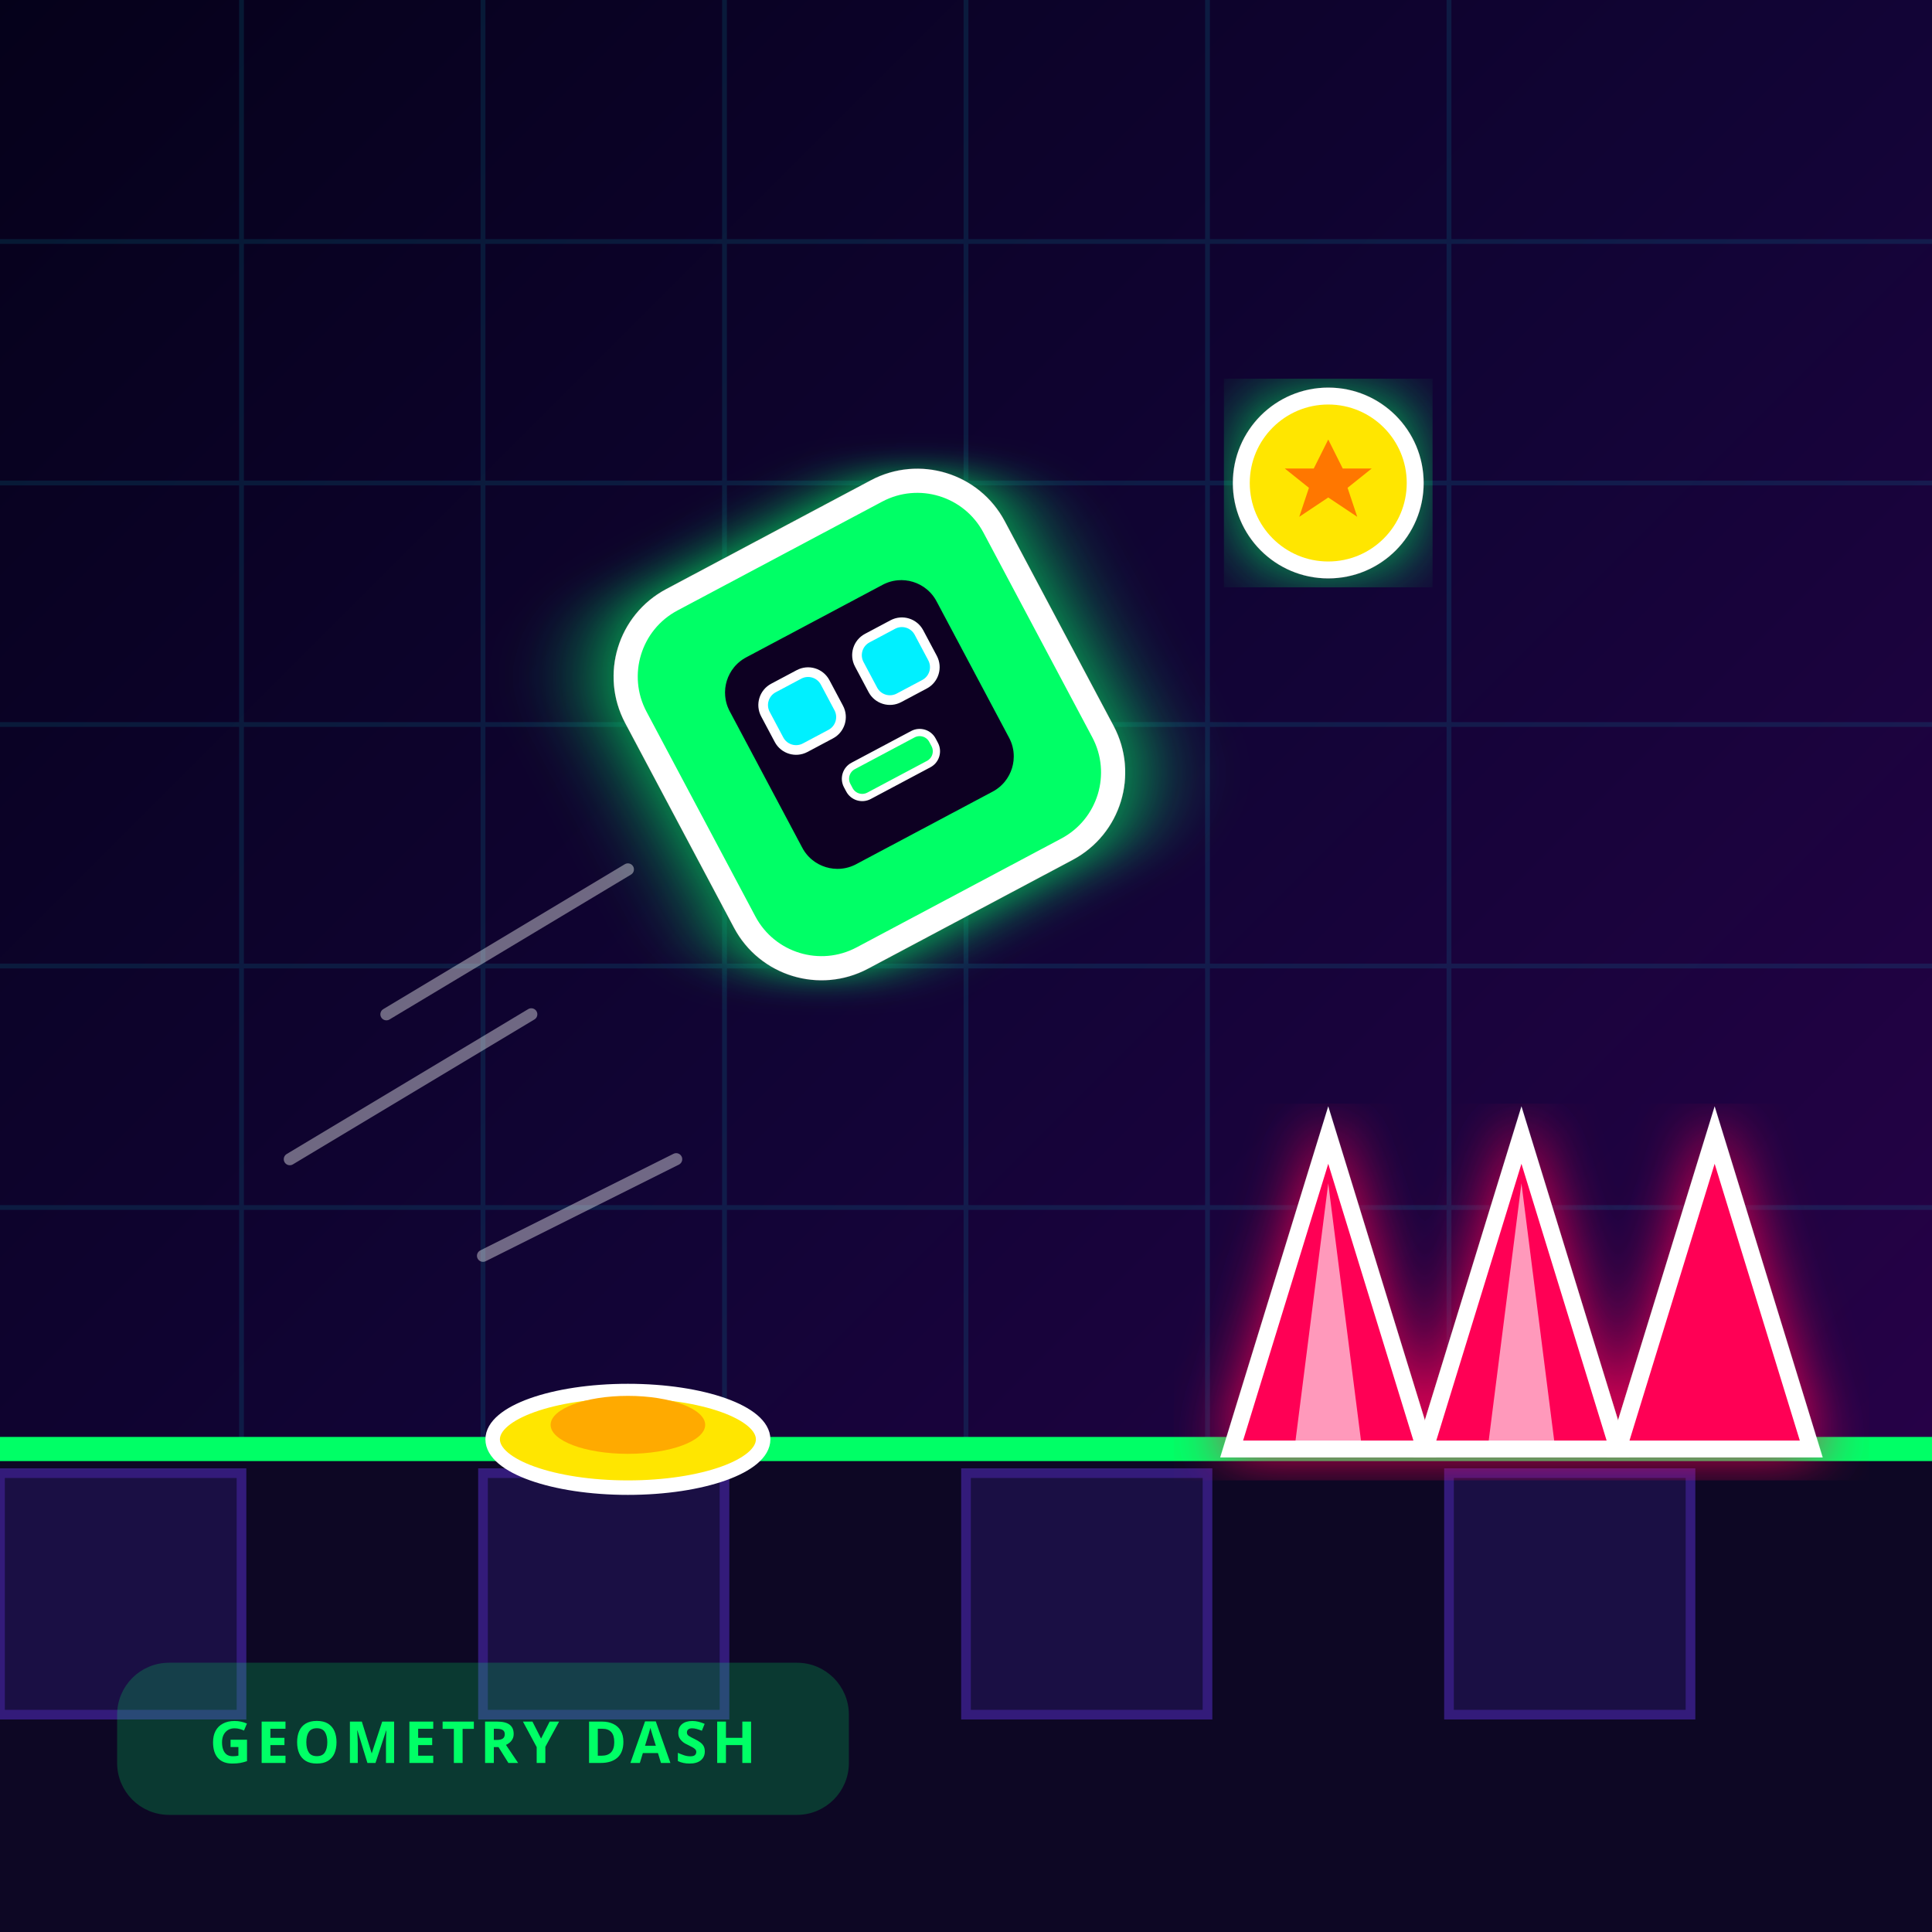
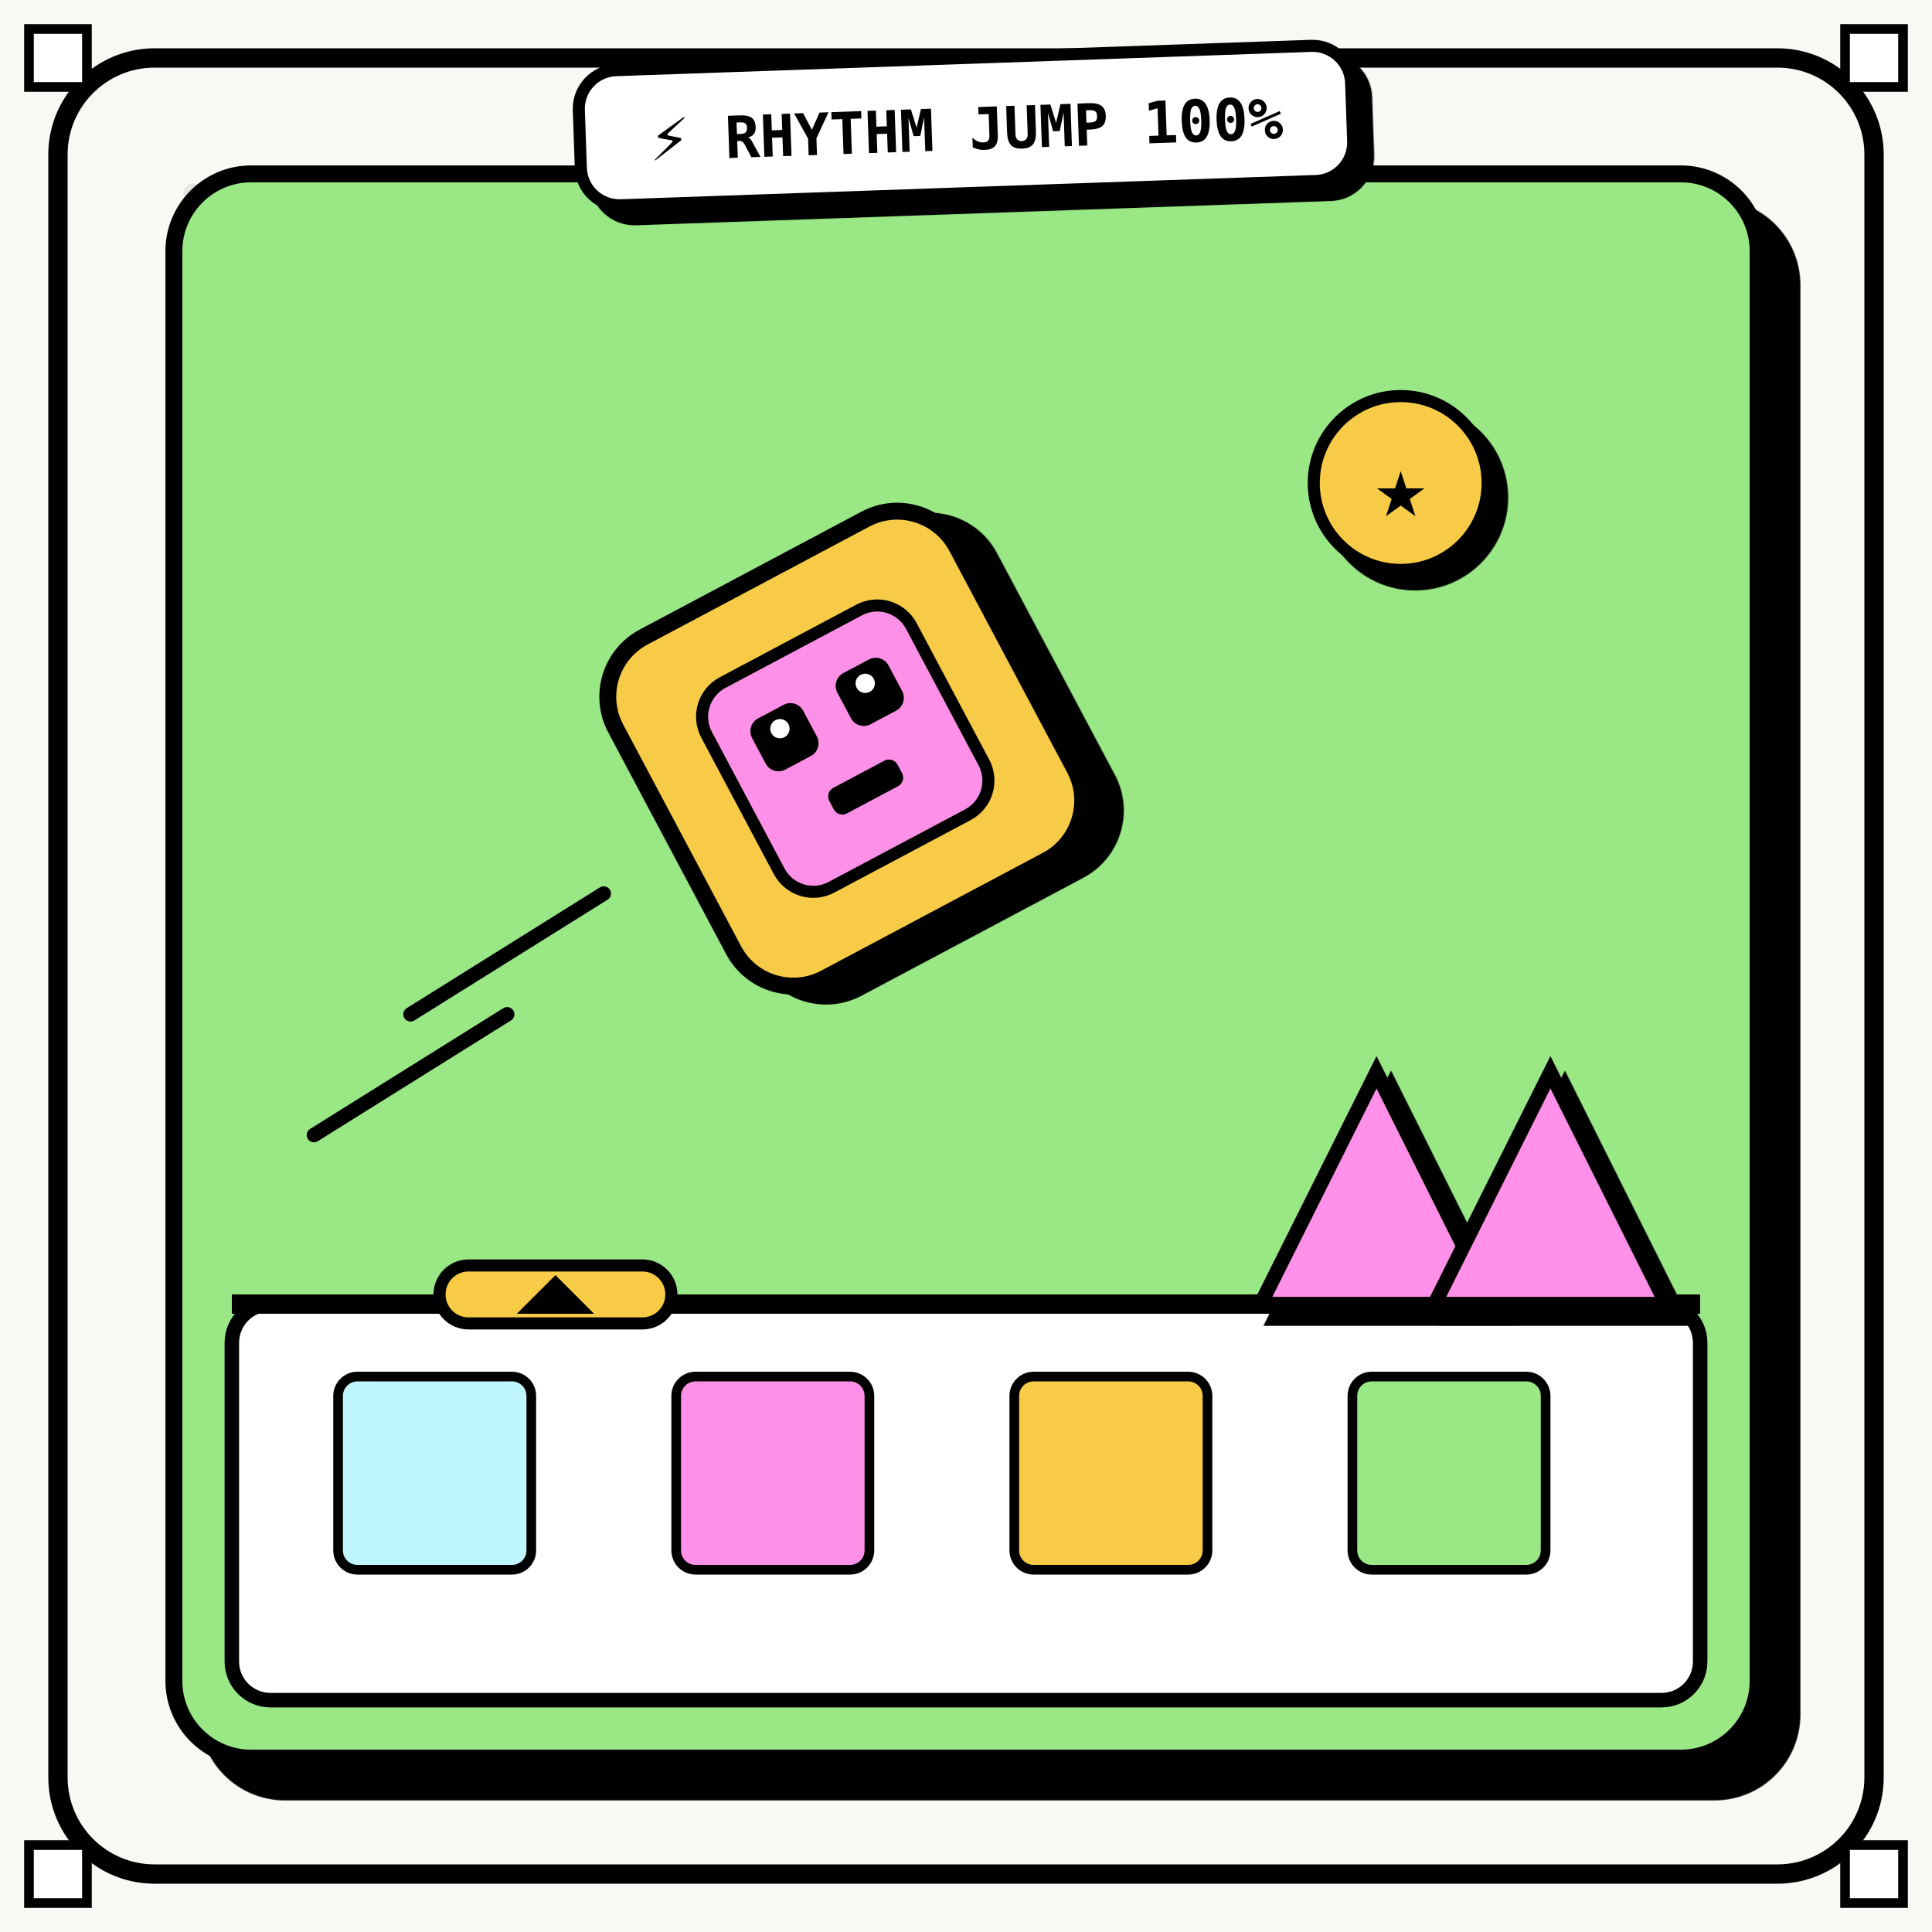
<svg xmlns="http://www.w3.org/2000/svg" viewBox="0 0 400 400" width="100%" height="100%">
  <defs>
-     <linearGradient id="geoBg" x1="0%" y1="0%" x2="100%" y2="100%">
-       <stop offset="0%" stop-color="#05011a" />
-       <stop offset="50%" stop-color="#120436" />
-       <stop offset="100%" stop-color="#2d004d" />
-     </linearGradient>
-     <filter id="cubeGlow">
-       <feDropShadow dx="0" dy="0" stdDeviation="8" flood-color="#00ff66" flood-opacity="0.9" />
+     <filter id="neoShadowSm" x="-20%" y="-20%" width="140%" height="140%">
+       <feDropShadow dx="3" dy="3" stdDeviation="0" flood-color="#000000" />
    </filter>
-     <filter id="spikeGlow">
-       <feDropShadow dx="0" dy="0" stdDeviation="6" flood-color="#ff0055" flood-opacity="0.9" />
+     <filter id="neoShadow" x="-20%" y="-20%" width="140%" height="140%">
+       <feDropShadow dx="5" dy="5" stdDeviation="0" flood-color="#000000" />
+     </filter>
+     <filter id="neoShadowLg" x="-20%" y="-20%" width="140%" height="140%">
+       <feDropShadow dx="7" dy="7" stdDeviation="0" flood-color="#000000" />
    </filter>
  </defs>
-   <rect width="400" height="400" fill="url(#geoBg)" />
-   <g stroke="#00f0ff" stroke-width="1" opacity="0.1">
-     <line x1="0" y1="50" x2="400" y2="50" />
-     <line x1="0" y1="100" x2="400" y2="100" />
-     <line x1="0" y1="150" x2="400" y2="150" />
-     <line x1="0" y1="200" x2="400" y2="200" />
-     <line x1="0" y1="250" x2="400" y2="250" />
-     <line x1="50" y1="0" x2="50" y2="400" />
-     <line x1="100" y1="0" x2="100" y2="400" />
-     <line x1="150" y1="0" x2="150" y2="400" />
-     <line x1="200" y1="0" x2="200" y2="400" />
-     <line x1="250" y1="0" x2="250" y2="400" />
-     <line x1="300" y1="0" x2="300" y2="400" />
+   <rect width="400" height="400" fill="#FAF8F5" />
+   <g fill="#000000" opacity="0.08">
+     <circle cx="40" cy="40" r="2" />
+     <circle cx="100" cy="40" r="2" />
+     <circle cx="160" cy="40" r="2" />
+     <circle cx="220" cy="40" r="2" />
+     <circle cx="280" cy="40" r="2" />
+     <circle cx="340" cy="40" r="2" />
+     <circle cx="40" cy="100" r="2" />
+     <circle cx="100" cy="100" r="2" />
+     <circle cx="160" cy="100" r="2" />
+     <circle cx="220" cy="100" r="2" />
+     <circle cx="280" cy="100" r="2" />
+     <circle cx="340" cy="100" r="2" />
+     <circle cx="40" cy="160" r="2" />
+     <circle cx="100" cy="160" r="2" />
+     <circle cx="160" cy="160" r="2" />
+     <circle cx="220" cy="160" r="2" />
+     <circle cx="280" cy="160" r="2" />
+     <circle cx="340" cy="160" r="2" />
+     <circle cx="40" cy="220" r="2" />
+     <circle cx="100" cy="220" r="2" />
+     <circle cx="160" cy="220" r="2" />
+     <circle cx="220" cy="220" r="2" />
+     <circle cx="280" cy="220" r="2" />
+     <circle cx="340" cy="220" r="2" />
+     <circle cx="40" cy="280" r="2" />
+     <circle cx="100" cy="280" r="2" />
+     <circle cx="160" cy="280" r="2" />
+     <circle cx="220" cy="280" r="2" />
+     <circle cx="280" cy="280" r="2" />
+     <circle cx="340" cy="280" r="2" />
+     <circle cx="40" cy="340" r="2" />
+     <circle cx="100" cy="340" r="2" />
+     <circle cx="160" cy="340" r="2" />
+     <circle cx="220" cy="340" r="2" />
+     <circle cx="280" cy="340" r="2" />
+     <circle cx="340" cy="340" r="2" />
  </g>
-   <rect x="0" y="300" width="400" height="100" fill="#0d0724" />
-   <line x1="0" y1="300" x2="400" y2="300" stroke="#00ff66" stroke-width="5" />
-   <g fill="#1a0f44" stroke="#331b7a" stroke-width="2">
-     <rect x="0" y="305" width="50" height="50" />
-     <rect x="100" y="305" width="50" height="50" />
-     <rect x="200" y="305" width="50" height="50" />
-     <rect x="300" y="305" width="50" height="50" />
+   <rect x="12" y="12" width="376" height="376" rx="20" fill="none" stroke="#000000" stroke-width="4" />
+   <rect x="36" y="36" width="328" height="328" rx="16" fill="#99E885" stroke="#000000" stroke-width="3.5" filter="url(#neoShadowLg)" />
+   <rect x="48" y="270" width="304" height="82" rx="8" fill="#FFFFFF" stroke="#000000" stroke-width="3" />
+   <line x1="48" y1="270" x2="352" y2="270" stroke="#000000" stroke-width="4" />
+   <rect x="70" y="285" width="40" height="40" rx="4" fill="#C0F7FE" stroke="#000000" stroke-width="2" />
+   <rect x="140" y="285" width="40" height="40" rx="4" fill="#FE90E8" stroke="#000000" stroke-width="2" />
+   <rect x="210" y="285" width="40" height="40" rx="4" fill="#F7CB46" stroke="#000000" stroke-width="2" />
+   <rect x="280" y="285" width="40" height="40" rx="4" fill="#99E885" stroke="#000000" stroke-width="2" />
+   <g transform="translate(285, 270)" filter="url(#neoShadowSm)">
+     <polygon points="-24,0 0,-48 24,0" fill="#FE90E8" stroke="#000000" stroke-width="3" />
+     <polygon points="12,0 36,-48 60,0" fill="#FE90E8" stroke="#000000" stroke-width="3" />
  </g>
-   <g filter="url(#spikeGlow)">
-     <polygon points="255,300 275,235 295,300" fill="#ff0055" stroke="#ffffff" stroke-width="3.5" />
-     <polygon points="268,300 275,245 282,300" fill="#ffffff" opacity="0.6" />
-     <polygon points="295,300 315,235 335,300" fill="#ff0055" stroke="#ffffff" stroke-width="3.5" />
-     <polygon points="308,300 315,245 322,300" fill="#ffffff" opacity="0.6" />
-     <polygon points="335,300 355,235 375,300" fill="#ff0055" stroke="#ffffff" stroke-width="3.5" />
+   <g transform="translate(115, 268)">
+     <rect x="-24" y="-6" width="48" height="12" rx="6" fill="#F7CB46" stroke="#000000" stroke-width="2.5" />
+     <polygon points="-8,4 0,-4 8,4" fill="#000000" />
  </g>
-   <g transform="translate(130, 290)">
-     <ellipse cx="0" cy="8" rx="28" ry="10" fill="#ffe600" stroke="#ffffff" stroke-width="3" />
-     <ellipse cx="0" cy="5" rx="16" ry="6" fill="#ffaa00" />
+   <g transform="translate(175, 155) rotate(-28)" filter="url(#neoShadow)">
+     <rect x="-40" y="-40" width="80" height="80" rx="14" fill="#F7CB46" stroke="#000000" stroke-width="3.5" />
+     <rect x="-24" y="-24" width="48" height="48" rx="8" fill="#FE90E8" stroke="#000000" stroke-width="2.5" />
+     <rect x="-16" y="-14" width="12" height="12" rx="3" fill="#000000" />
+     <rect x="4" y="-14" width="12" height="12" rx="3" fill="#000000" />
+     <circle cx="-10" cy="-10" r="2" fill="#FFFFFF" />
+     <circle cx="10" cy="-10" r="2" fill="#FFFFFF" />
+     <rect x="-8" y="6" width="16" height="6" rx="2" fill="#000000" />
  </g>
-   <g filter="url(#cubeGlow)" transform="translate(180, 150) rotate(-28)">
-     <rect x="-42" y="-42" width="84" height="84" rx="18" fill="#00ff66" stroke="#ffffff" stroke-width="5" />
-     <rect x="-26" y="-26" width="52" height="52" rx="10" fill="#0d0221" stroke="#00ff66" stroke-width="3.5" />
-     <rect x="-18" y="-16" width="14" height="14" rx="4" fill="#00f0ff" stroke="#ffffff" stroke-width="2" />
-     <rect x="4" y="-16" width="14" height="14" rx="4" fill="#00f0ff" stroke="#ffffff" stroke-width="2" />
-     <rect x="-10" y="6" width="20" height="7" rx="3" fill="#00ff66" stroke="#ffffff" stroke-width="1.5" />
+   <g transform="translate(290, 100)" filter="url(#neoShadowSm)">
+     <circle cx="0" cy="0" r="18" fill="#F7CB46" stroke="#000000" stroke-width="2.5" />
+     <text x="0" y="7" font-family="'JetBrains Mono', monospace" font-weight="900" font-size="18" fill="#000000" text-anchor="middle">★</text>
  </g>
-   <g transform="translate(275, 100)" filter="url(#cubeGlow)">
-     <circle cx="0" cy="0" r="18" fill="#ffe600" stroke="#ffffff" stroke-width="3.5" />
-     <polygon points="0,-9 3,-3 9,-3 4,1 6,7 0,3 -6,7 -4,1 -9,-3 -3,-3" fill="#ff7700" />
+   <g stroke="#000000" stroke-width="3" stroke-linecap="round">
+     <line x1="85" y1="210" x2="125" y2="185" />
+     <line x1="65" y1="235" x2="105" y2="210" />
  </g>
-   <g stroke="#ffffff" stroke-width="2.5" opacity="0.4" stroke-linecap="round">
-     <line x1="80" y1="210" x2="130" y2="180" />
-     <line x1="60" y1="240" x2="110" y2="210" />
-     <line x1="100" y1="260" x2="140" y2="240" />
+   <g transform="translate(200, 26) rotate(-2)">
+     <rect x="-80" y="-14" width="160" height="28" rx="8" fill="#FFFFFF" stroke="#000000" stroke-width="2.5" filter="url(#neoShadowSm)" />
+     <text x="0" y="5" font-family="'JetBrains Mono', monospace" font-weight="900" font-size="12" fill="#000000" text-anchor="middle">⚡ RHYTHM JUMP 100%</text>
  </g>
-   <rect x="25" y="345" width="150" height="30" rx="10" fill="#00ff66" opacity="0.2" stroke="#00ff66" stroke-width="1.5" />
-   <text x="100" y="365" fill="#00ff66" font-family="'Arial Black', sans-serif" font-size="12" font-weight="900" text-anchor="middle" letter-spacing="1">GEOMETRY DASH</text>
+   <rect x="6" y="6" width="12" height="12" fill="#FFFFFF" stroke="#000000" stroke-width="2" />
+   <rect x="382" y="6" width="12" height="12" fill="#FFFFFF" stroke="#000000" stroke-width="2" />
+   <rect x="6" y="382" width="12" height="12" fill="#FFFFFF" stroke="#000000" stroke-width="2" />
+   <rect x="382" y="382" width="12" height="12" fill="#FFFFFF" stroke="#000000" stroke-width="2" />
</svg>
